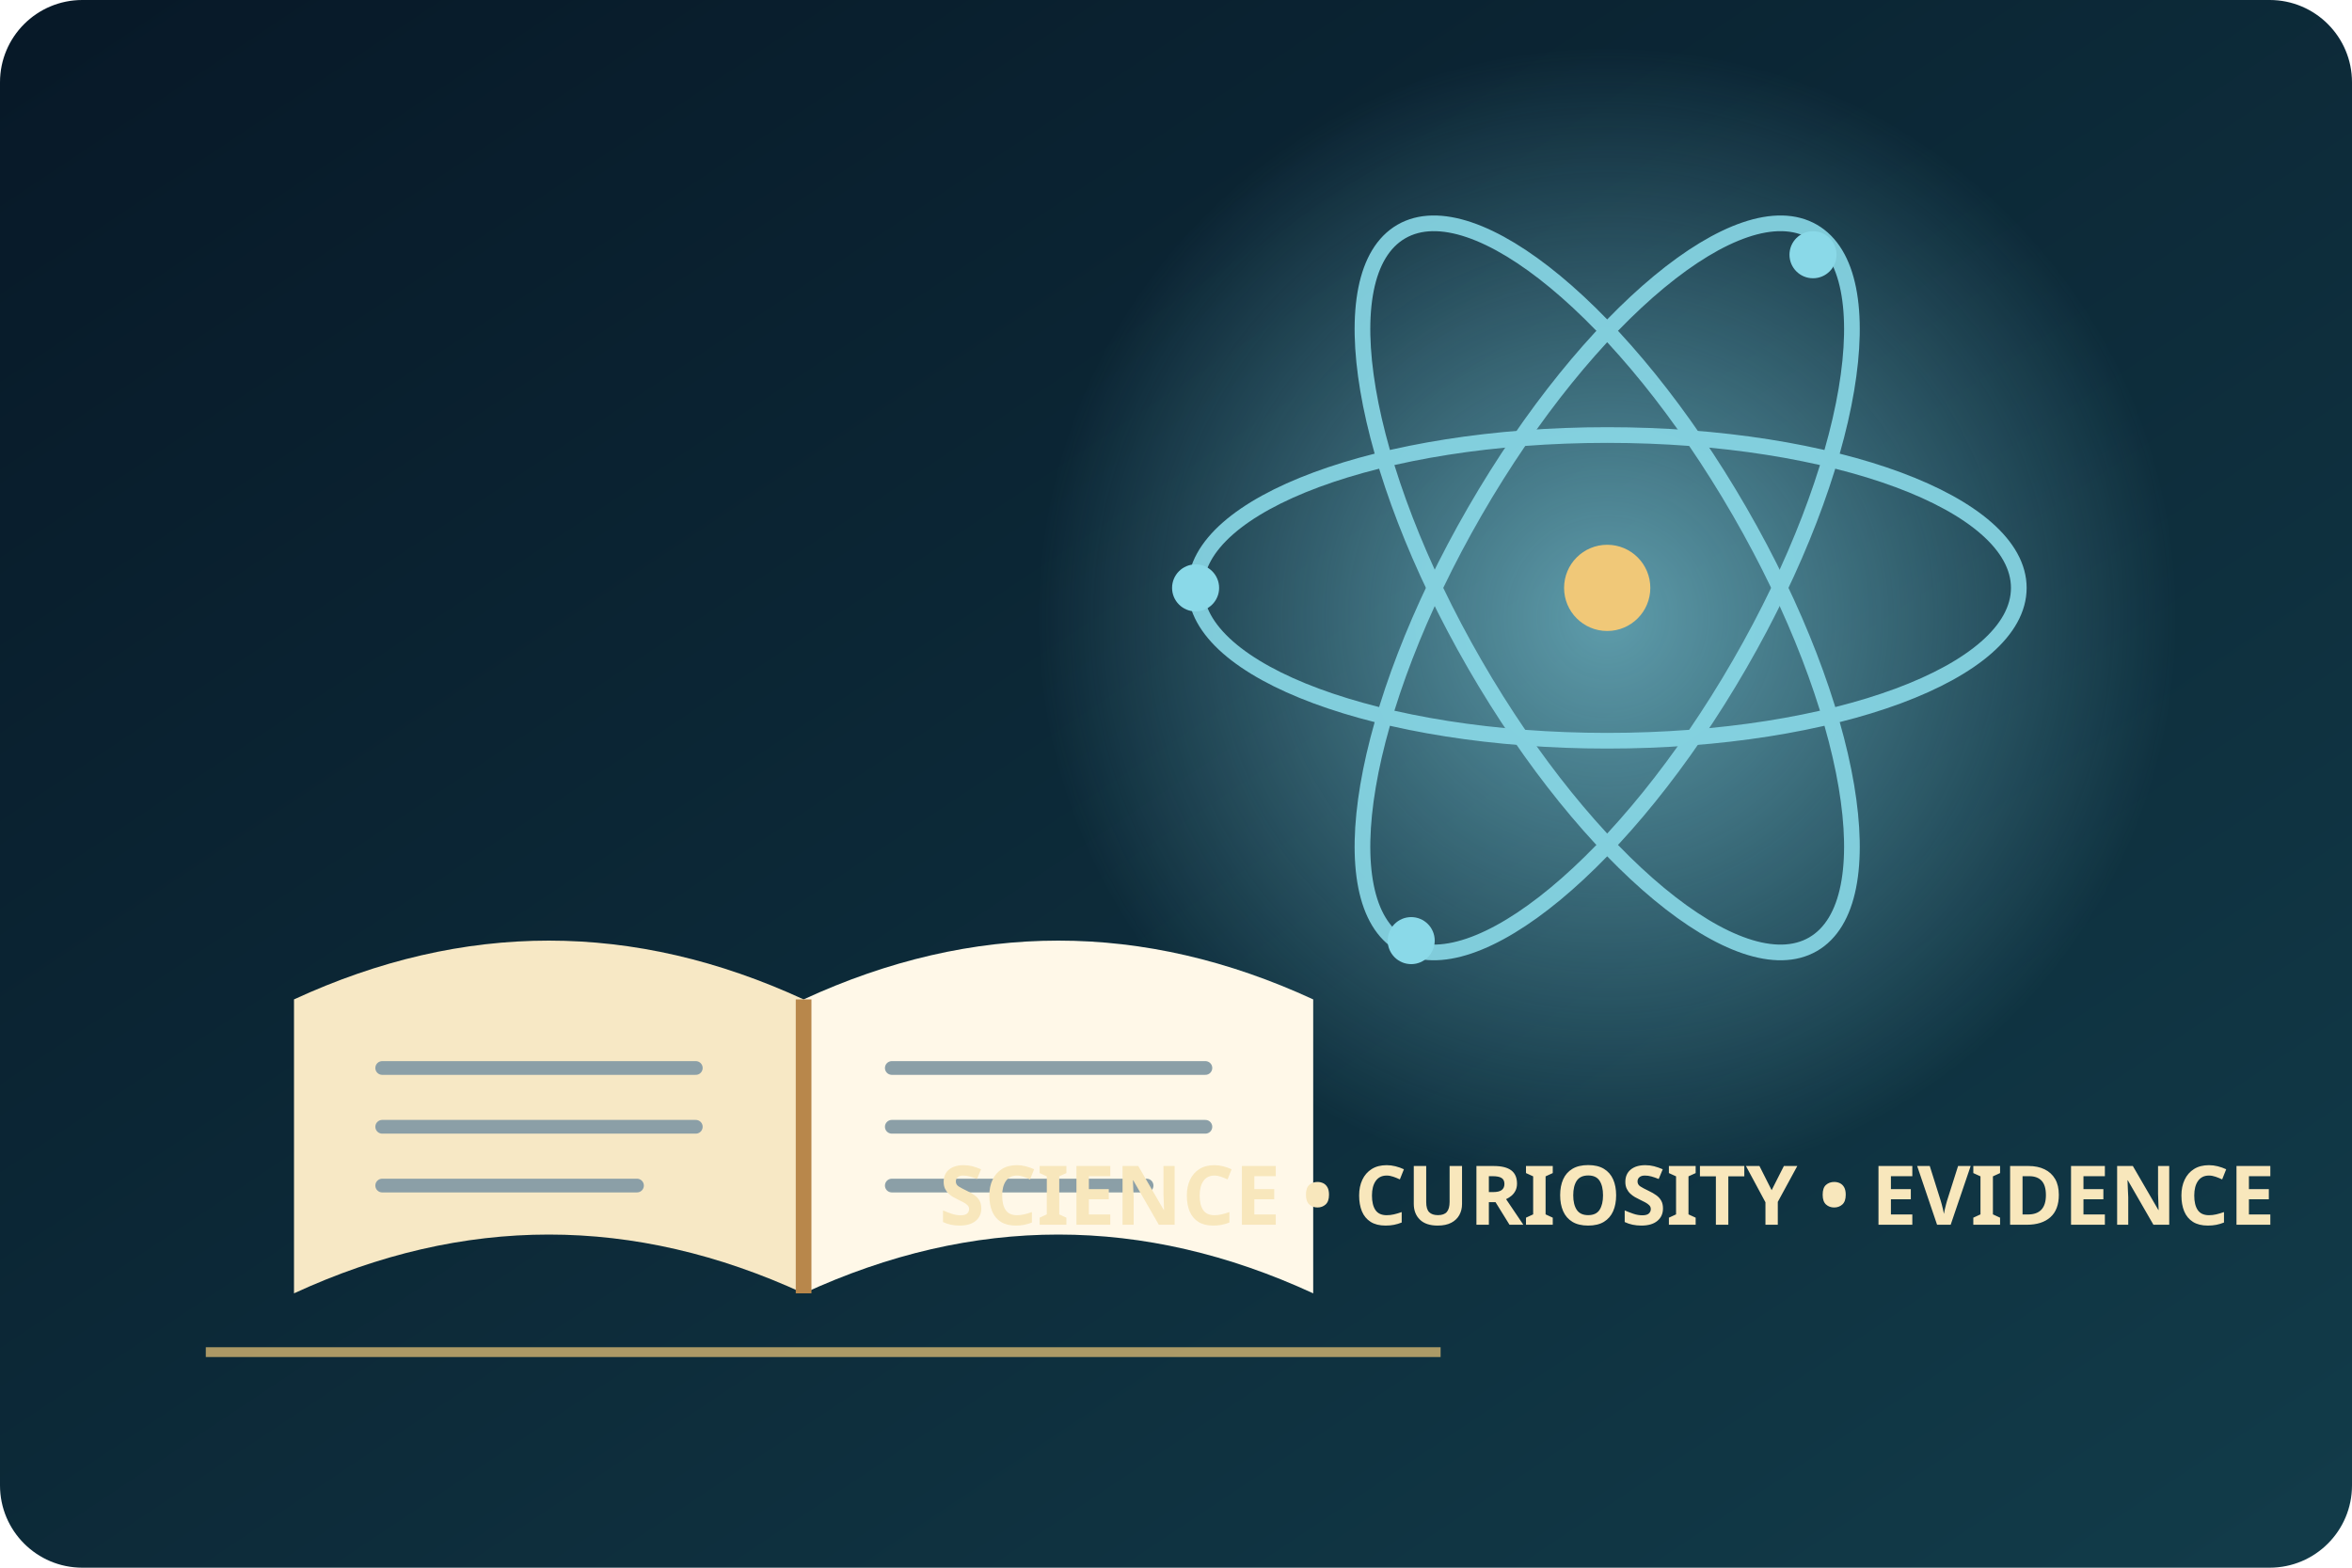
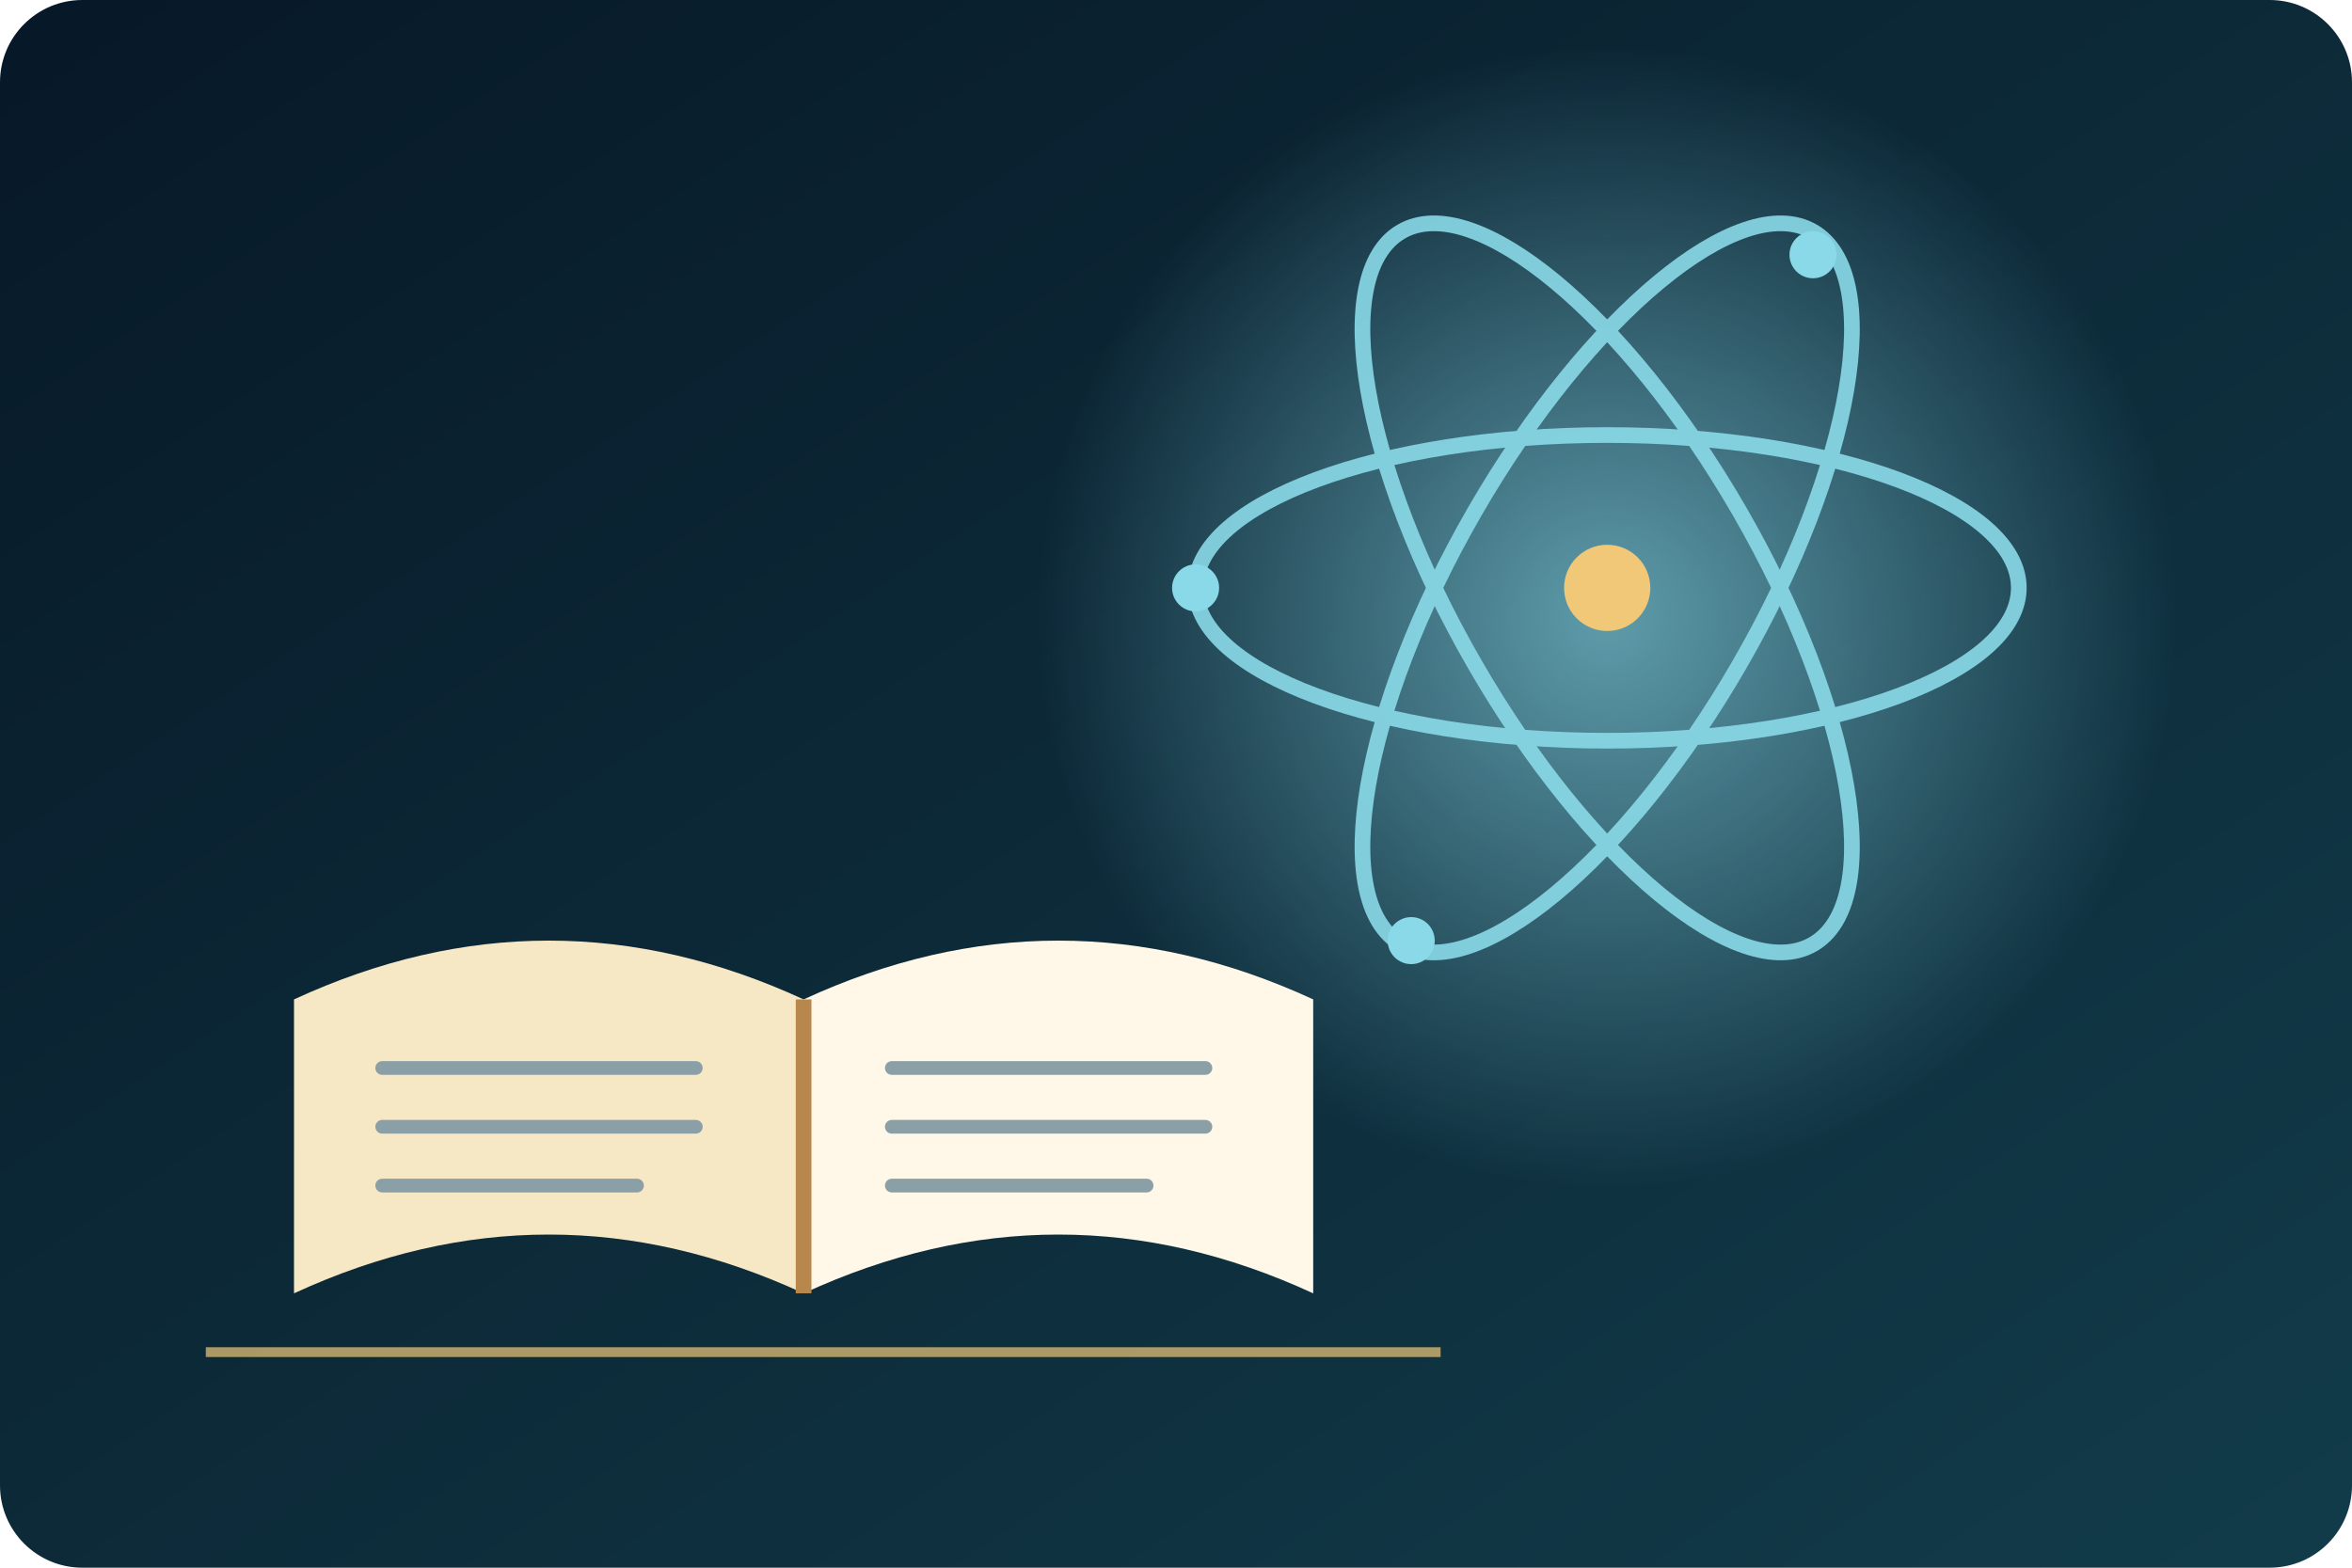
<svg xmlns="http://www.w3.org/2000/svg" viewBox="0 0 1200 800" role="img" aria-labelledby="t d">
  <defs>
    <linearGradient id="bg" x2="1" y2="1">
      <stop stop-color="#071827" />
      <stop offset="1" stop-color="#123c4a" />
    </linearGradient>
    <radialGradient id="glow">
      <stop stop-color="#8ad9e8" stop-opacity=".65" />
      <stop offset="1" stop-color="#8ad9e8" stop-opacity="0" />
    </radialGradient>
  </defs>
  <rect width="1200" height="800" rx="42" fill="url(#bg)" />
  <circle cx="820" cy="315" r="290" fill="url(#glow)" />
  <g fill="none" stroke="#8ad9e8" stroke-width="8" opacity=".9">
    <ellipse cx="820" cy="300" rx="210" ry="78" />
    <ellipse cx="820" cy="300" rx="210" ry="78" transform="rotate(60 820 300)" />
    <ellipse cx="820" cy="300" rx="210" ry="78" transform="rotate(120 820 300)" />
  </g>
  <circle cx="820" cy="300" r="22" fill="#f0c878" />
  <g fill="#8ad9e8">
    <circle cx="610" cy="300" r="12" />
    <circle cx="925" cy="130" r="12" />
    <circle cx="720" cy="480" r="12" />
  </g>
  <path d="M150 510 Q280 450 410 510 L410 660 Q280 600 150 660Z" fill="#f7e8c5" />
  <path d="M410 510 Q540 450 670 510 L670 660 Q540 600 410 660Z" fill="#fff8e8" />
  <path d="M410 510 L410 660" stroke="#b8874b" stroke-width="8" />
  <g stroke="#8b9fa7" stroke-width="7" stroke-linecap="round">
    <path d="M195 545h160M195 575h160M195 605h130M455 545h160M455 575h160M455 605h130" />
  </g>
  <path d="M105 690h630" stroke="#f0c878" stroke-width="5" opacity=".7" />
-   <text x="820" y="625" text-anchor="middle" fill="#f8e7bc" font-family="sans-serif" font-size="42" font-weight="700">SCIENCE • CURIOSITY • EVIDENCE</text>
</svg>
